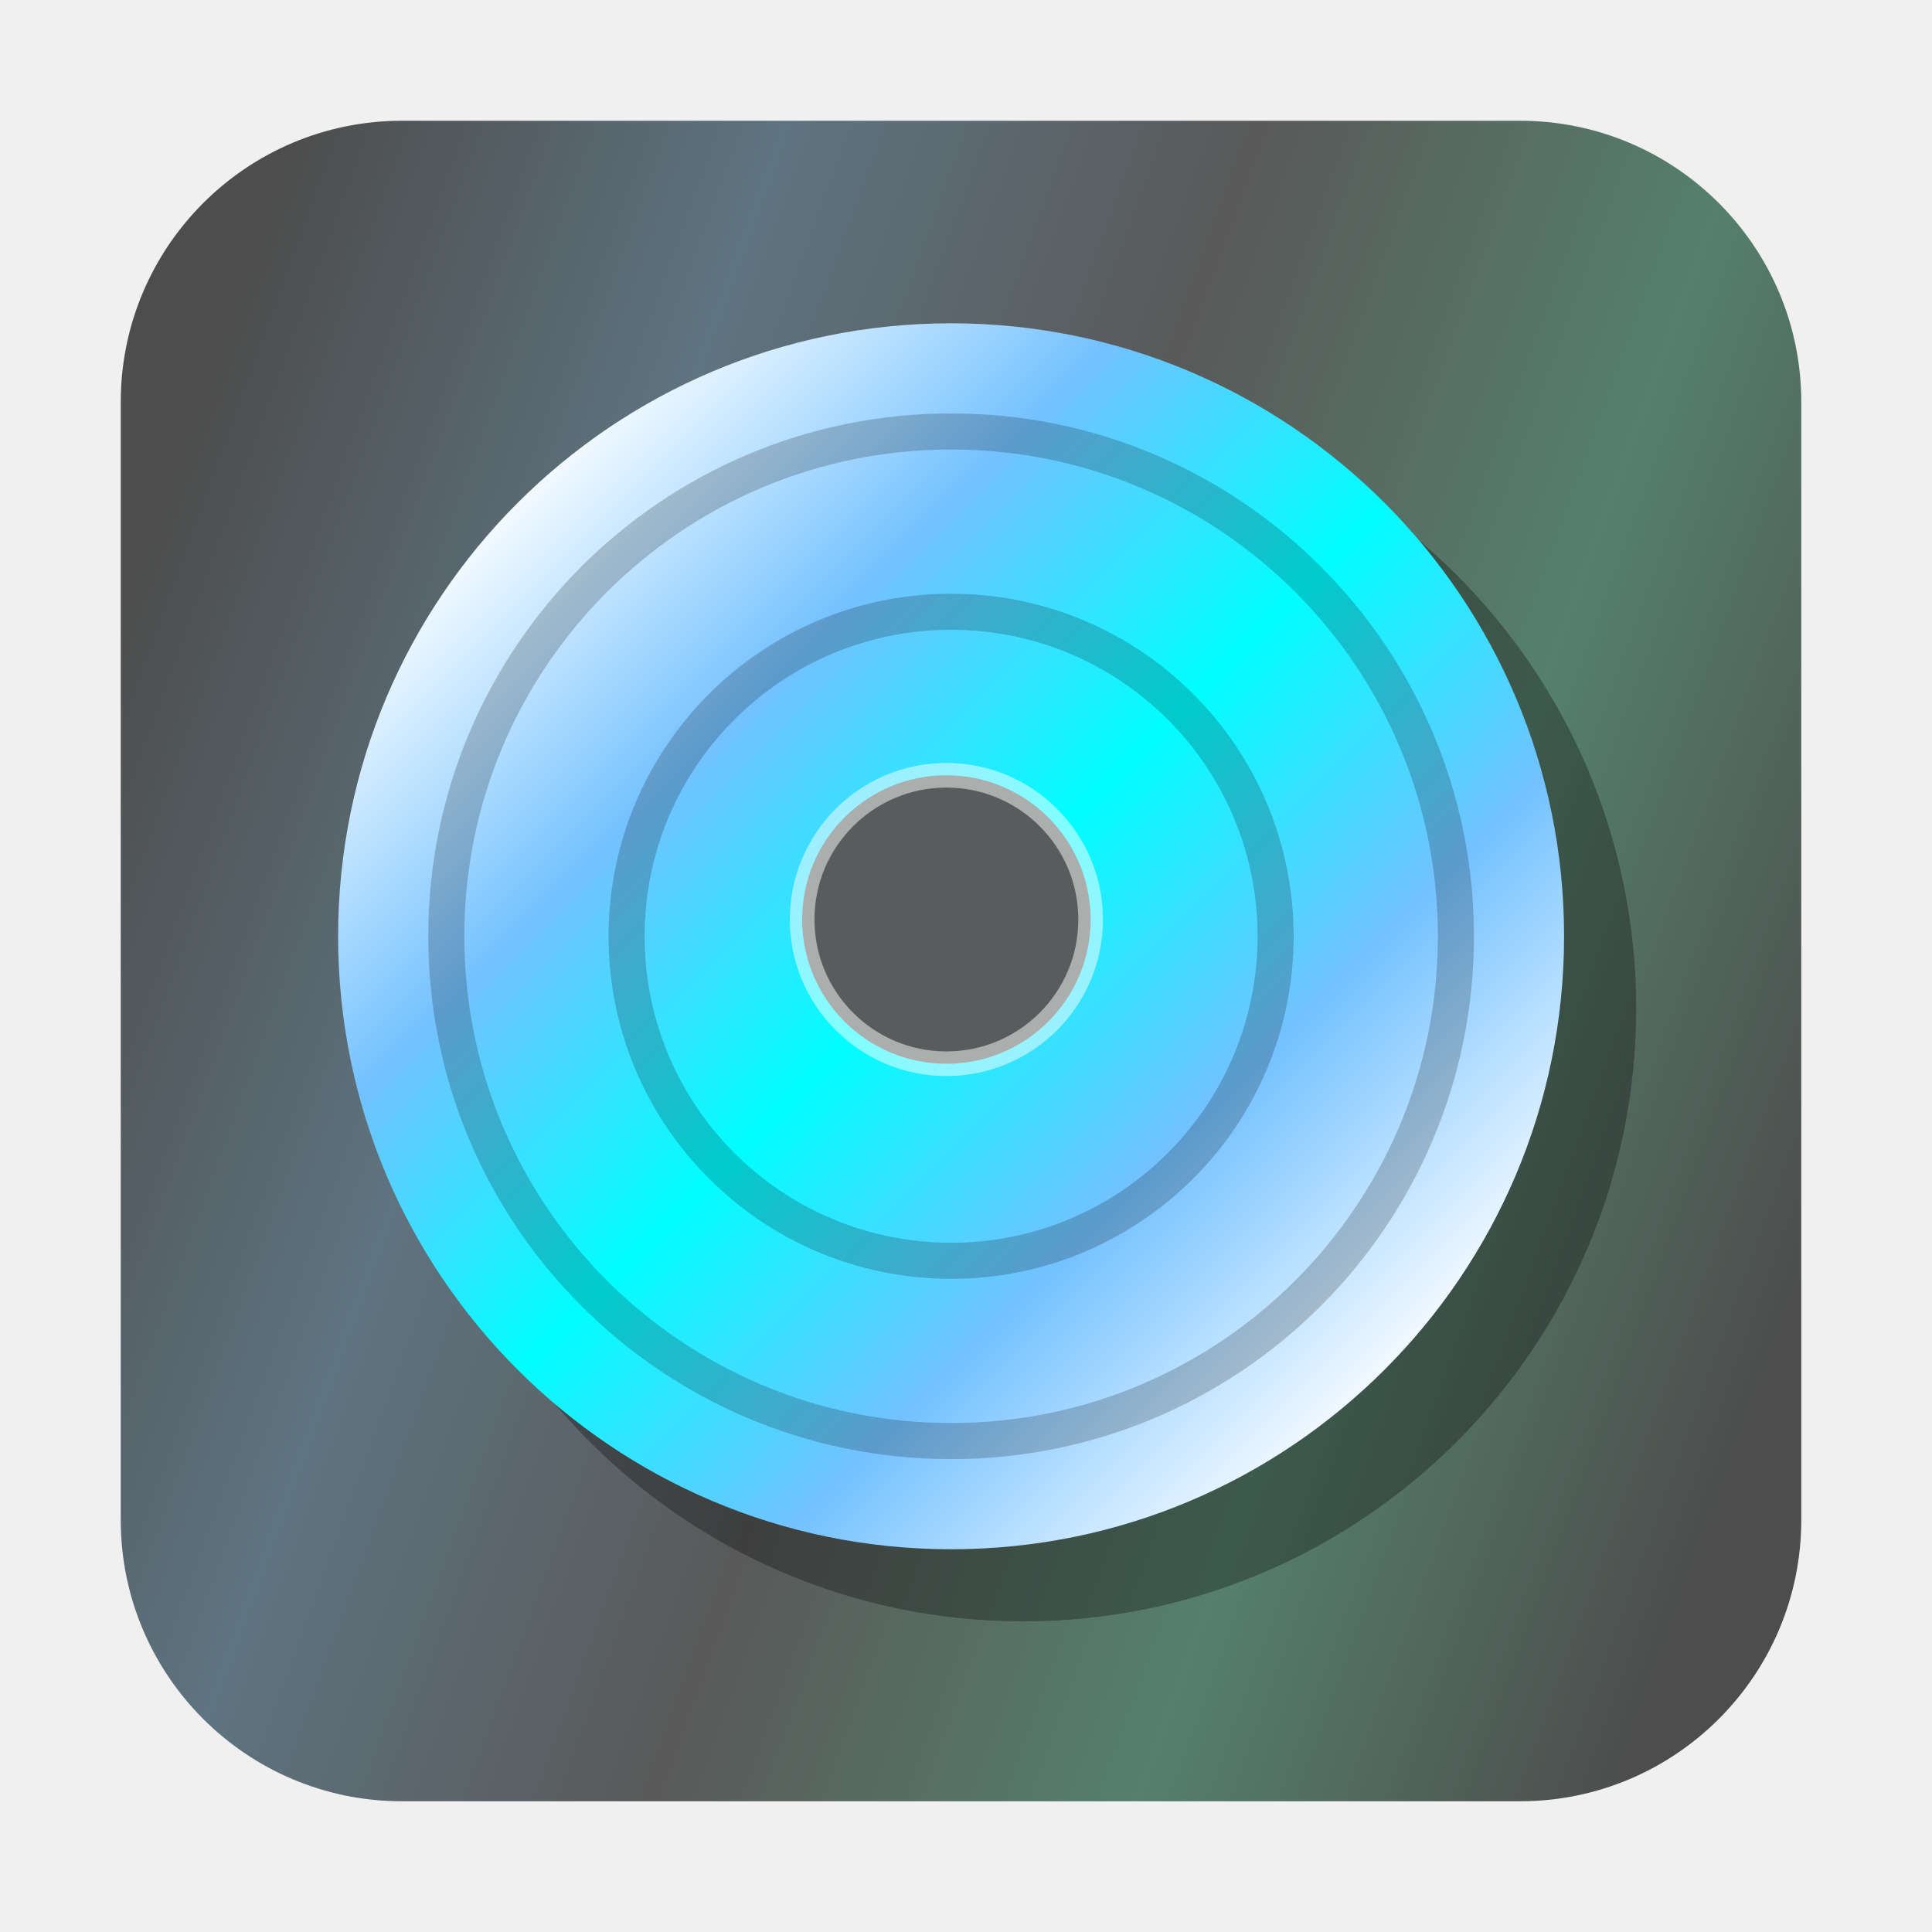
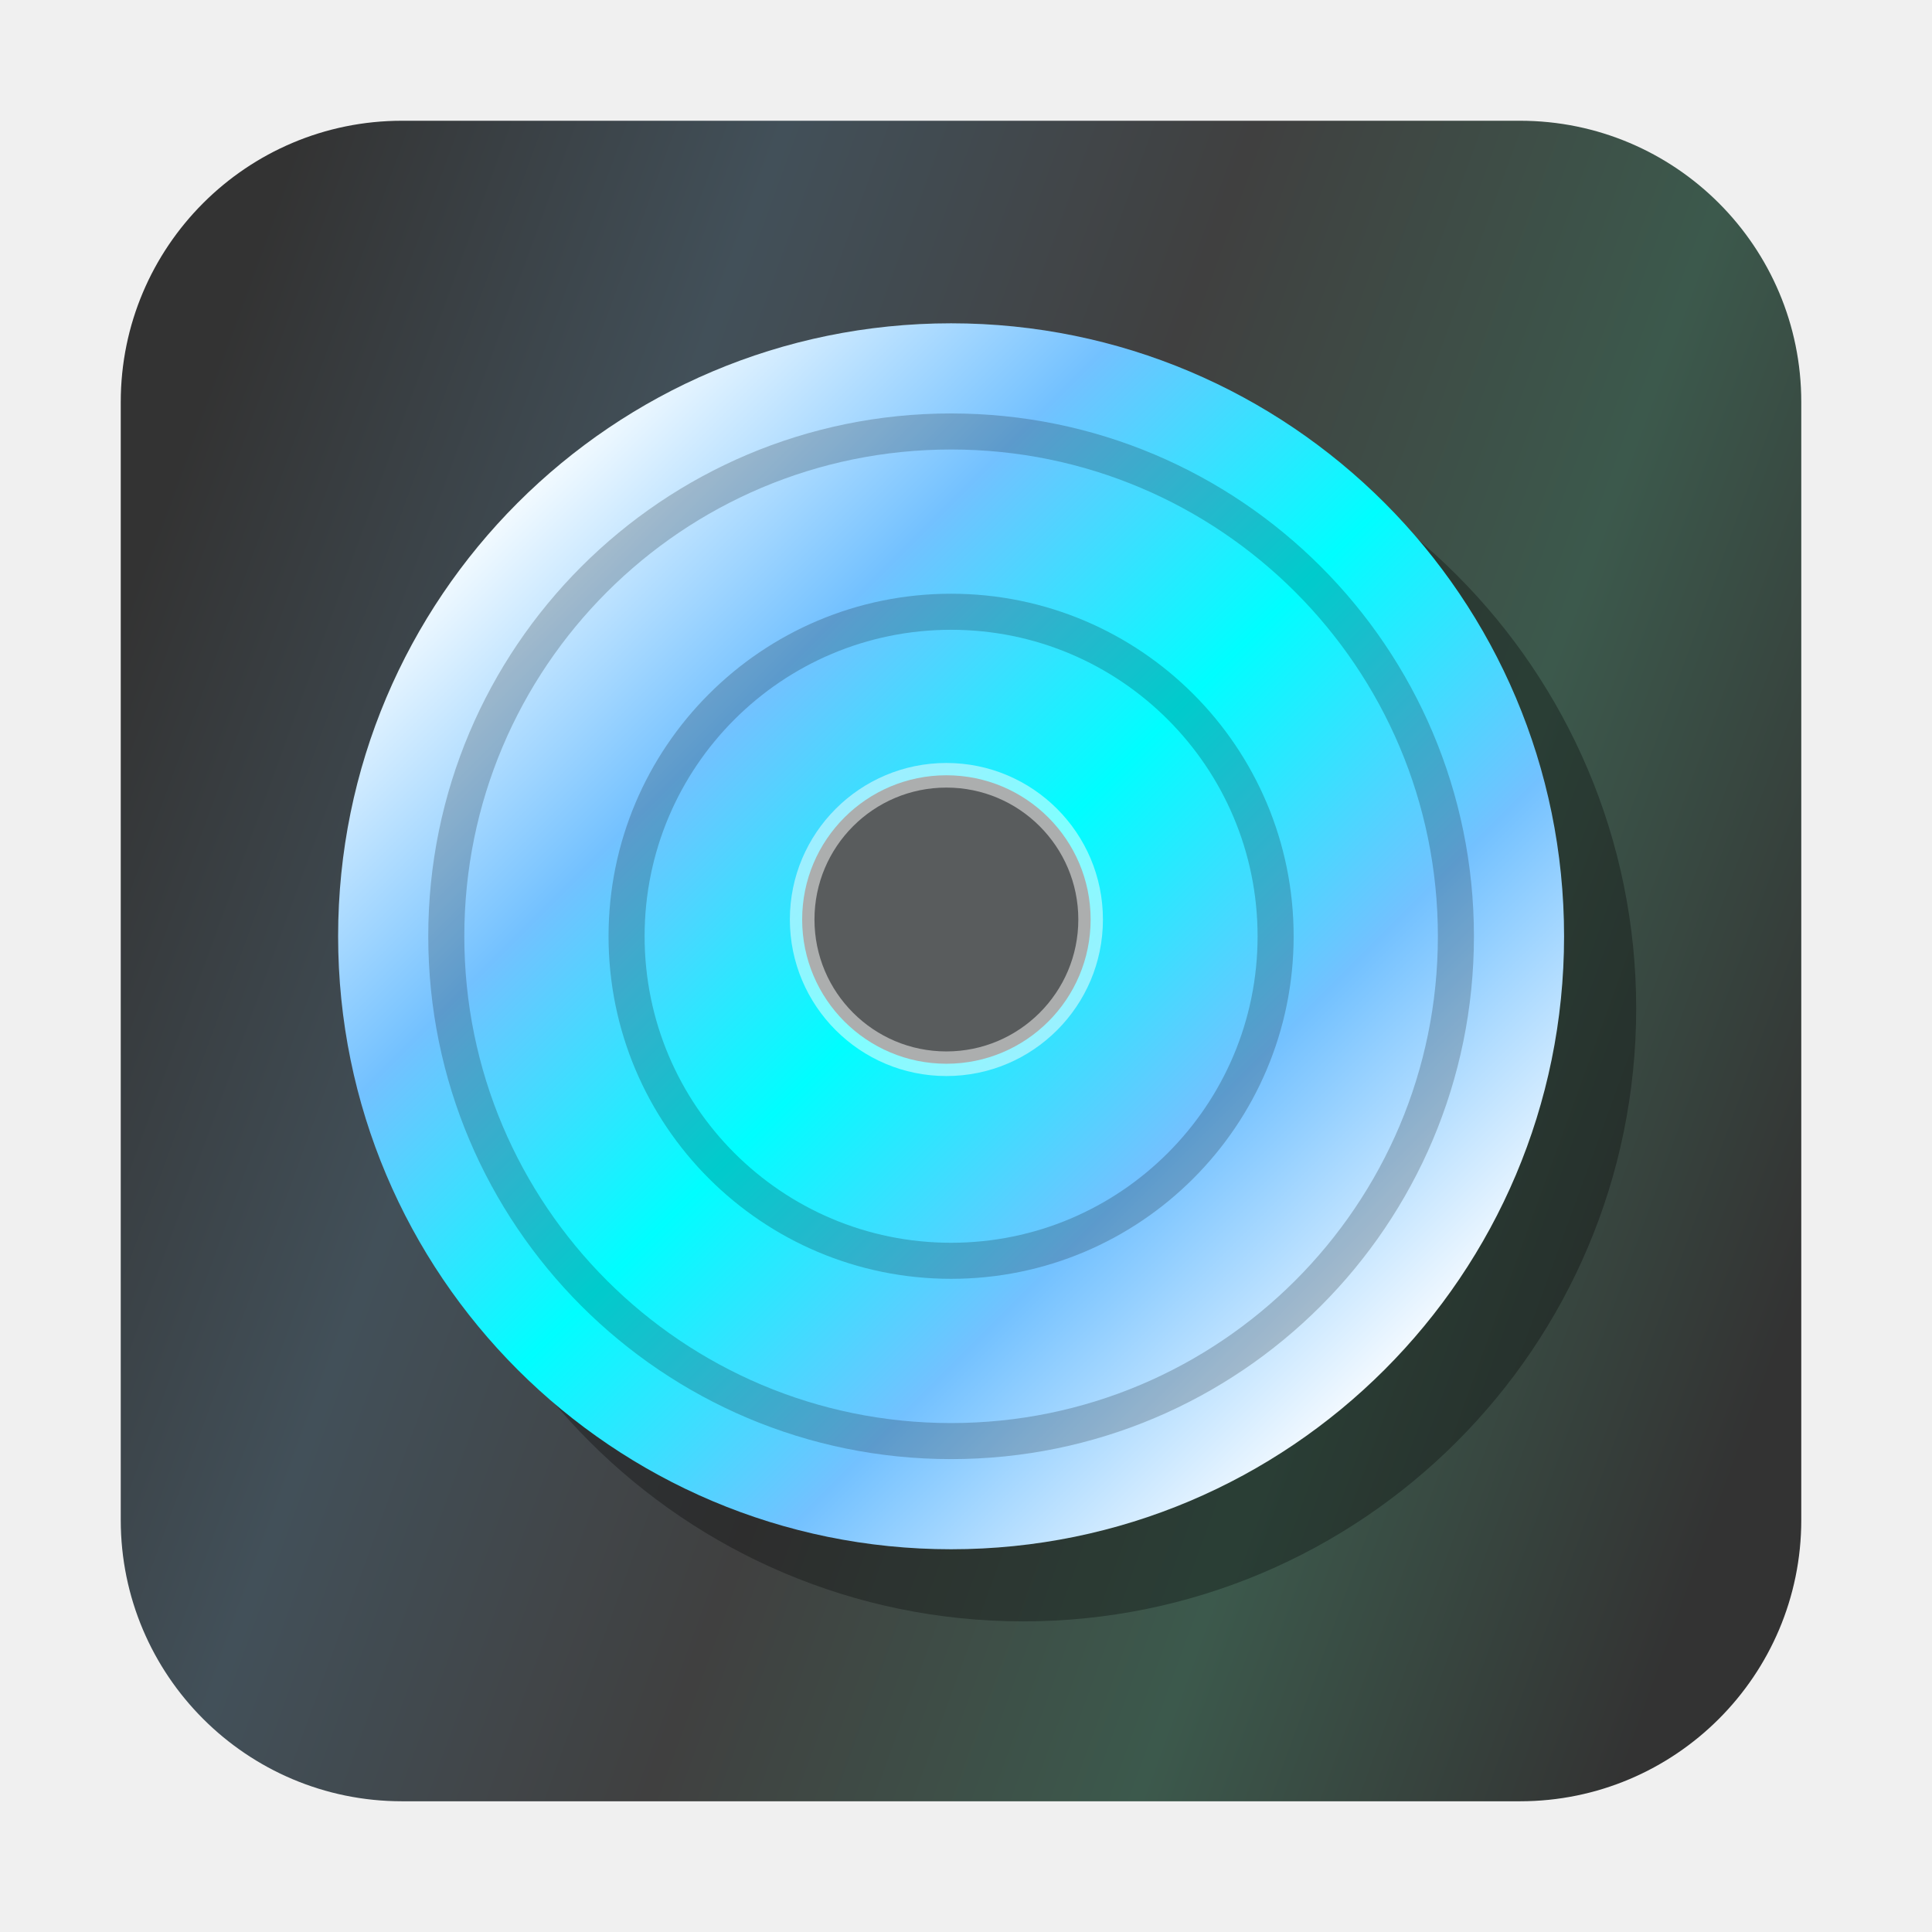
<svg xmlns="http://www.w3.org/2000/svg" xmlns:xlink="http://www.w3.org/1999/xlink" width="80" height="80" version="1.1" id="svg4">
  <defs id="defs4">
    <linearGradient id="linearGradient275">
      <stop style="stop-color:#f2faff;stop-opacity:1;" offset="0" id="stop278" />
      <stop style="stop-color:#73c1ff;stop-opacity:1;" offset="0.25" id="stop279" />
      <stop style="stop-color:#00feff;stop-opacity:1;" offset="0.5" id="stop276" />
      <stop style="stop-color:#73c1ff;stop-opacity:1;" offset="0.749" id="stop280" />
      <stop style="stop-color:#f2f9ff;stop-opacity:1;" offset="1" id="stop277" />
    </linearGradient>
    <linearGradient id="swatch274">
      <stop style="stop-color:#ffffff;stop-opacity:1;" offset="0" id="stop275" />
    </linearGradient>
    <linearGradient id="linearGradient19">
-       <stop style="stop-color:#4d4d4d;stop-opacity:1;" offset="0" id="stop19" />
-       <stop style="stop-color:#5e7480;stop-opacity:1;" offset="0.251" id="stop281" />
-       <stop style="stop-color:#595959;stop-opacity:1;" offset="0.497" id="stop2" />
-       <stop style="stop-color:#55806d;stop-opacity:1;" offset="0.75" id="stop282" />
-       <stop style="stop-color:#4d4d4d;stop-opacity:1;" offset="0.998" id="stop20" />
+       <stop style="stop-color:#333333;stop-opacity:1;" offset="0" id="stop19" />
+       <stop style="stop-color:#425059;stop-opacity:1;" offset="0.251" id="stop281" />
+       <stop style="stop-color:#404040;stop-opacity:1;" offset="0.496" id="stop2" />
+       <stop style="stop-color:#3c594c;stop-opacity:1;" offset="0.75" id="stop282" />
+       <stop style="stop-color:#333333;stop-opacity:1;" offset="0.998" id="stop20" />
    </linearGradient>
    <linearGradient xlink:href="#linearGradient19" id="linearGradient20" x1="-0.105" y1="5.05" x2="16.105" y2="10.95" gradientUnits="userSpaceOnUse" spreadMethod="pad" gradientTransform="matrix(1.00034,0,0,1.00034,2.1,2.6)" />
    <linearGradient xlink:href="#linearGradient275" id="linearGradient277" x1="7.263" y1="8.059" x2="12.792" y2="13.588" gradientUnits="userSpaceOnUse" />
  </defs>
  <g id="g20" transform="matrix(4.347826,0,0,4.347826,-4.130435,-6.304348)">
    <rect style="fill:url(#linearGradient20);stroke:none;stroke-width:0.247;stroke-linecap:round;stroke-linejoin:round;stroke-dasharray:none;stroke-opacity:1;paint-order:markers fill stroke" id="rect9" width="16.005" height="16.005" x="2.1" y="2.6" ry="2.679" />
    <g id="g24" transform="matrix(1.493064,0,0,1.493064,-4.964394,-5.793985)">
      <circle style="fill:#000000;fill-opacity:0.3;stroke:none;stroke-width:0;stroke-linecap:round;stroke-linejoin:round;stroke-dasharray:none;stroke-opacity:1" id="circle20" r="3.91" cy="11.284" cx="10.488" />
      <circle style="fill:url(#linearGradient277);fill-opacity:1;fill-rule:nonzero;stroke:#000000;stroke-width:0;stroke-linecap:round;stroke-linejoin:round;stroke-dasharray:none" id="path5" r="3.91" cy="10.824" cx="10.028" />
      <circle style="fill:#595c5d;fill-opacity:1;stroke:#ffffff;stroke-width:0.157;stroke-linecap:round;stroke-linejoin:round;stroke-dasharray:none;stroke-opacity:0.5" id="path18" r="0.92" cy="10.717" cx="9.998" />
      <circle style="fill:none;stroke:#000000;stroke-width:0.23;stroke-linecap:round;stroke-linejoin:round;stroke-dasharray:none;stroke-opacity:0.2" id="circle18" cx="10.028" cy="10.824" r="3.22" />
      <circle style="fill:none;stroke:#000000;stroke-width:0.23;stroke-linecap:round;stroke-linejoin:round;stroke-dasharray:none;stroke-opacity:0.2" id="circle19" cx="10.028" cy="10.824" r="2.07" />
    </g>
  </g>
</svg>
